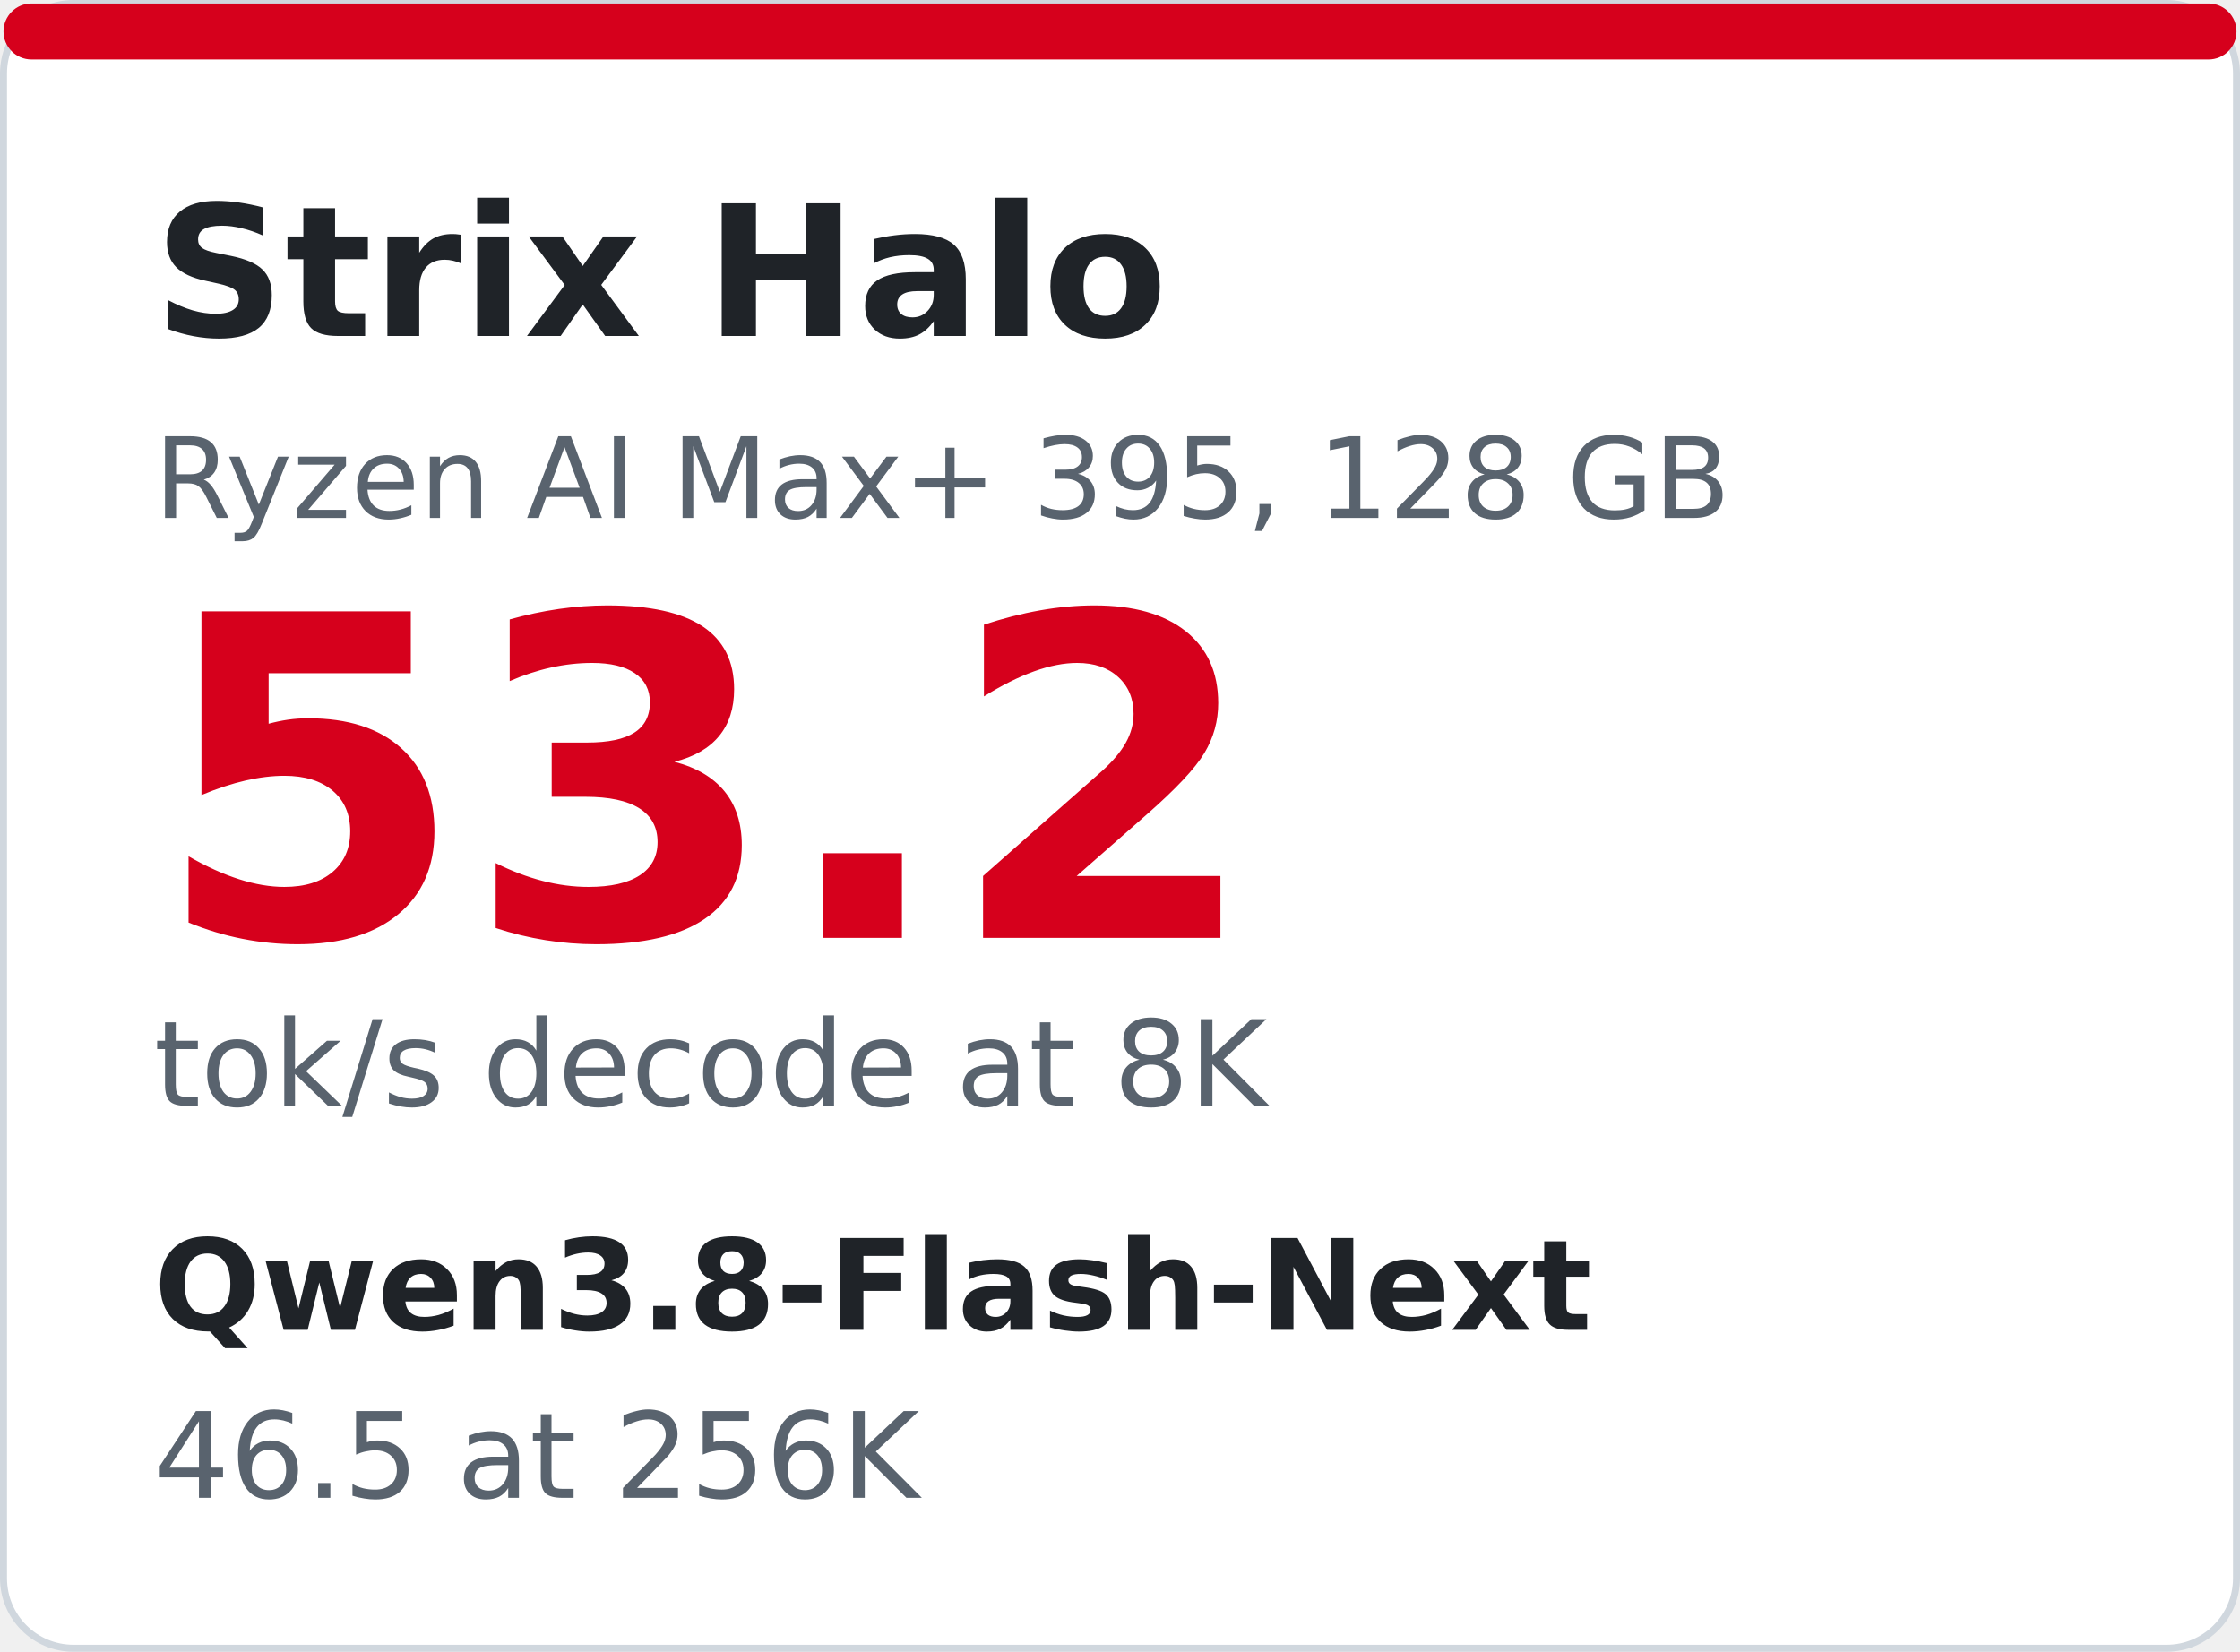
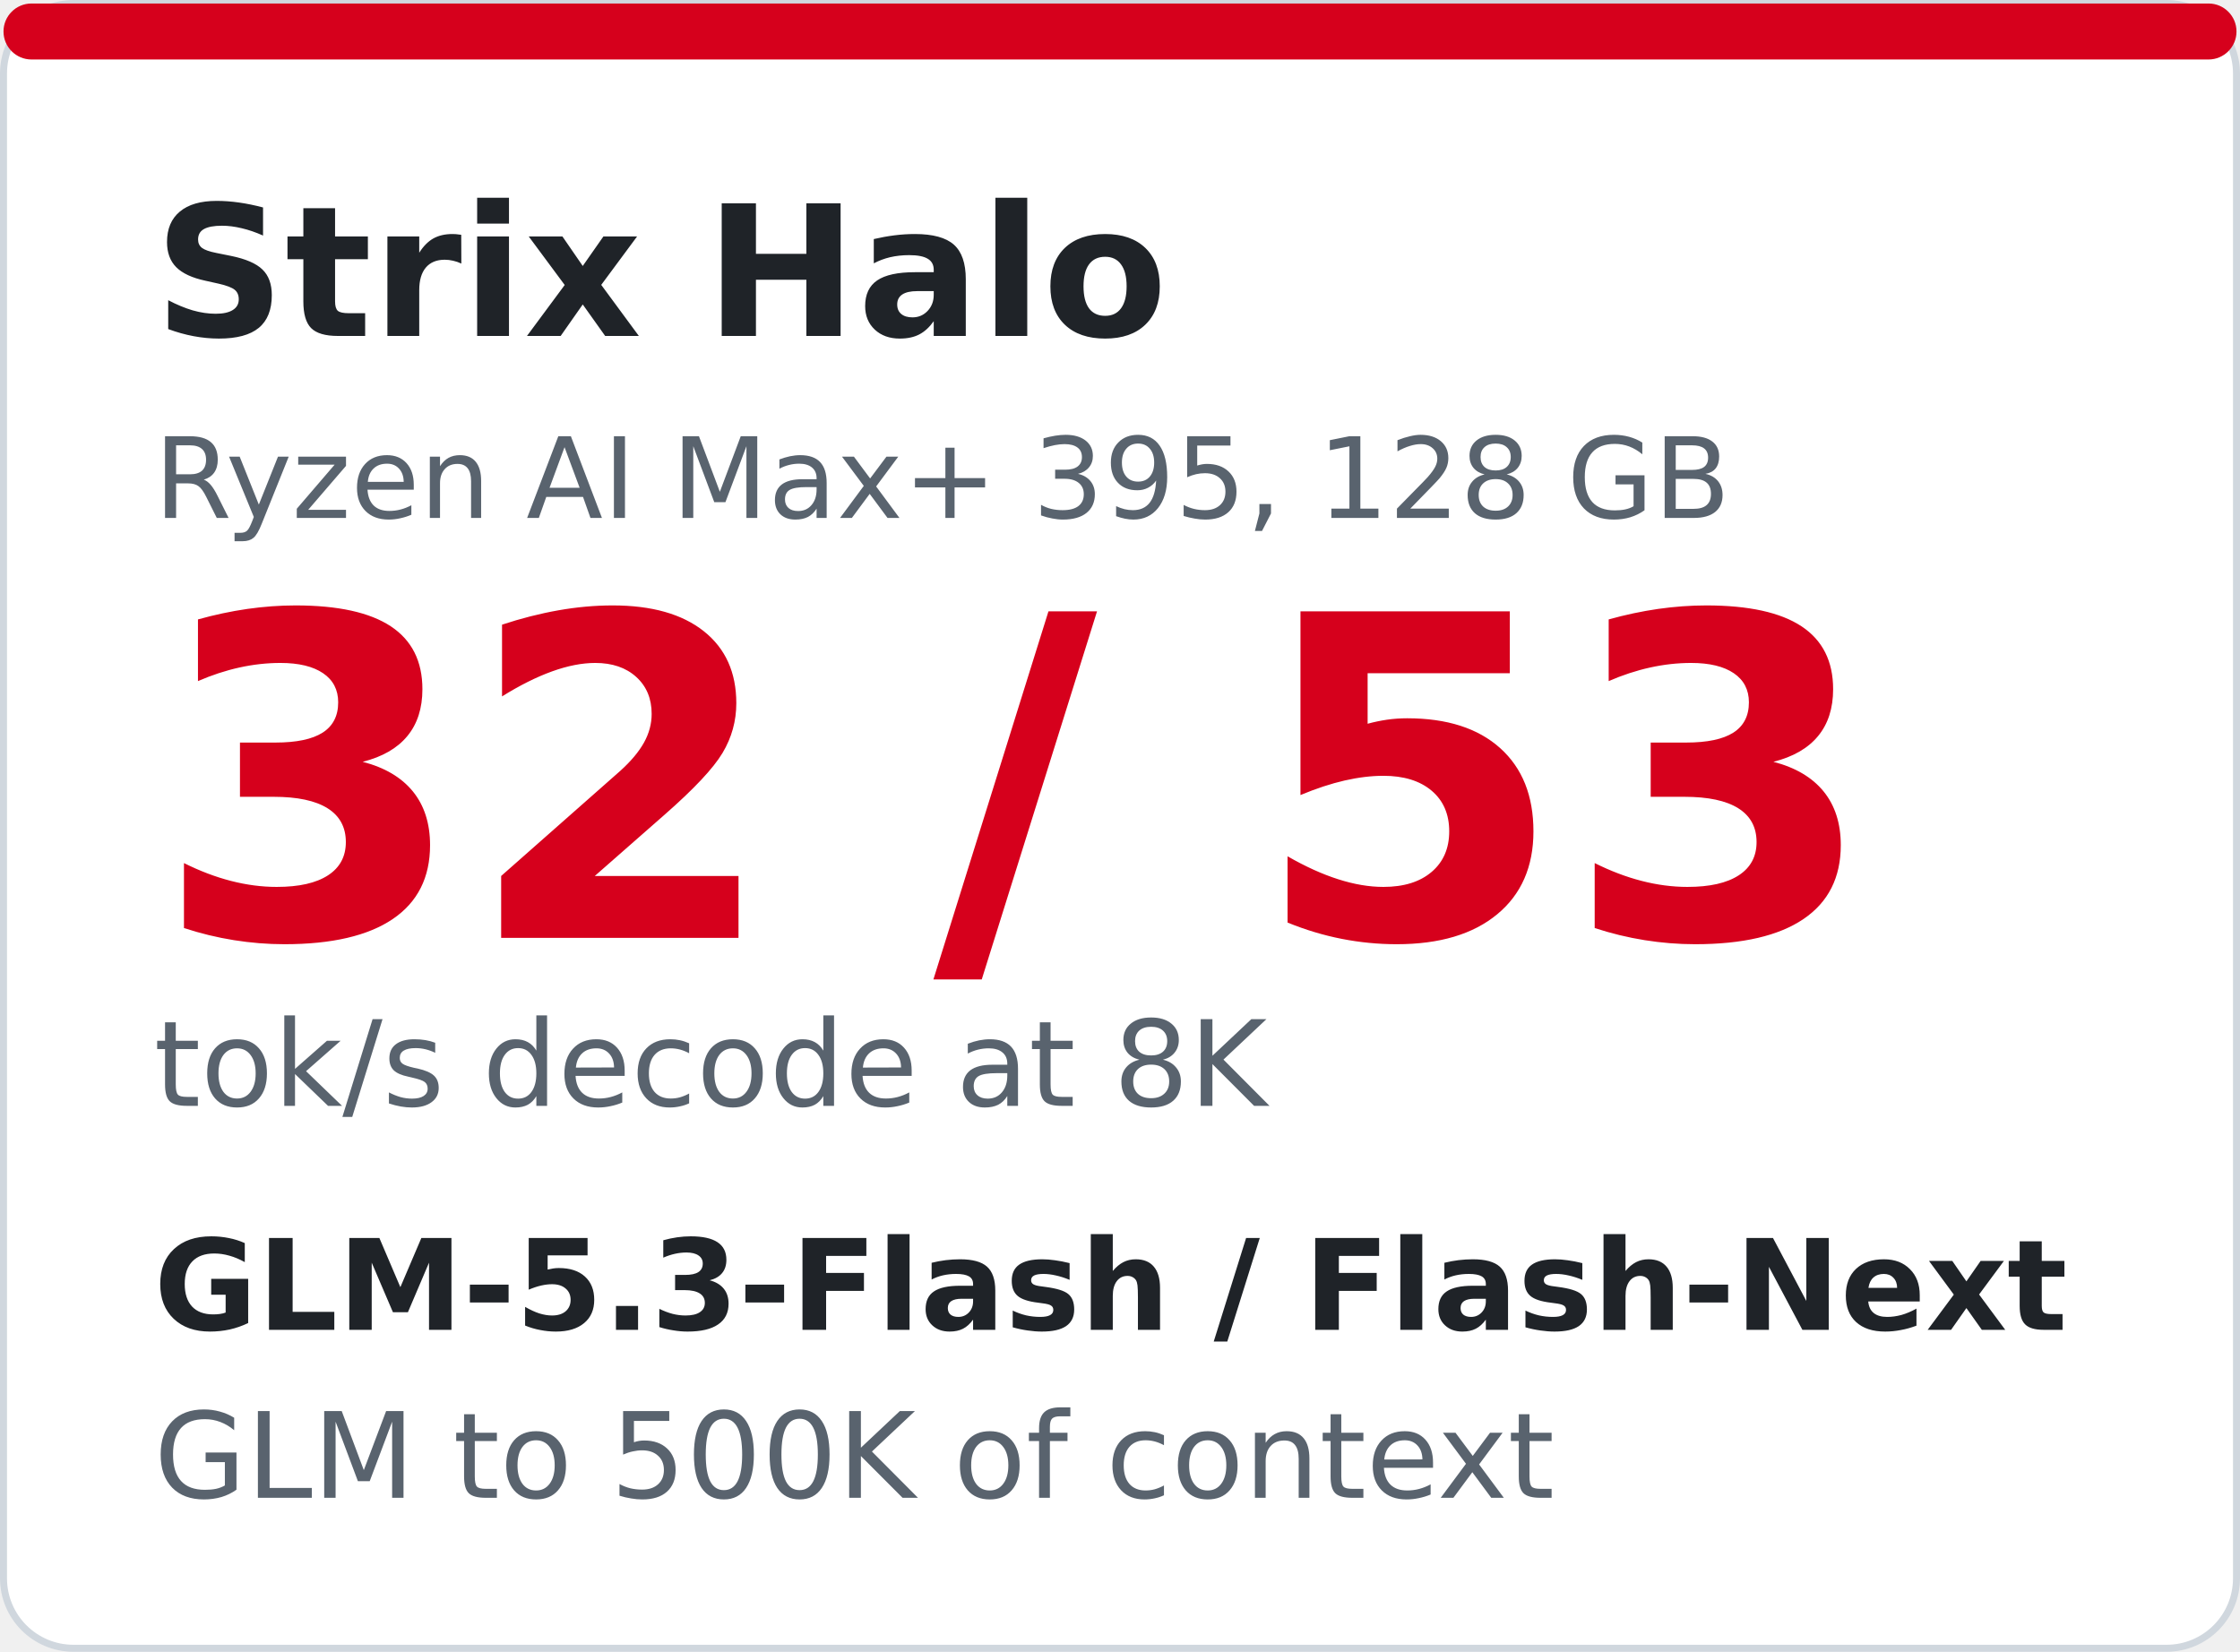
<svg xmlns="http://www.w3.org/2000/svg" width="320" height="236" viewBox="0 0 320 236" font-family="-apple-system,'Segoe UI','Ubuntu Sans','DejaVu Sans',Helvetica,Arial,sans-serif">
  <rect x="0.5" y="0.5" width="319" height="235" rx="10" fill="#FFFFFF" stroke="#D0D7DE" />
  <rect x="0.5" y="0.5" width="319" height="8" rx="4" fill="#D6001C" />
  <text x="22.0" y="48.0" fill="#1F2328" font-size="26" text-anchor="start" font-weight="700">Strix Halo</text>
  <text x="22.0" y="74.0" fill="#59636E" font-size="16" text-anchor="start" font-weight="400">Ryzen AI Max+ 395, 128 GB</text>
-   <text x="22.0" y="134.0" fill="#D6001C" font-size="64" text-anchor="start" font-weight="700">53.2</text>
+   <text x="22.0" y="134.0" fill="#D6001C" font-size="64" text-anchor="start" font-weight="700">32 / 53</text>
  <text x="22.0" y="158.0" fill="#59636E" font-size="17" text-anchor="start" font-weight="400">tok/s decode at 8K</text>
-   <text x="22.0" y="190.0" fill="#1F2328" font-size="18" text-anchor="start" font-weight="700">Qwen3.8-Flash-Next</text>
-   <text x="22.0" y="214.0" fill="#59636E" font-size="17" text-anchor="start" font-weight="400">46.5 at 256K</text>
+   <text x="22.0" y="190.0" fill="#1F2328" font-size="18" text-anchor="start" font-weight="700">GLM-5.3-Flash / Flash-Next</text>
+   <text x="22.0" y="214.0" fill="#59636E" font-size="17" text-anchor="start" font-weight="400">GLM to 500K of context</text>
</svg>
